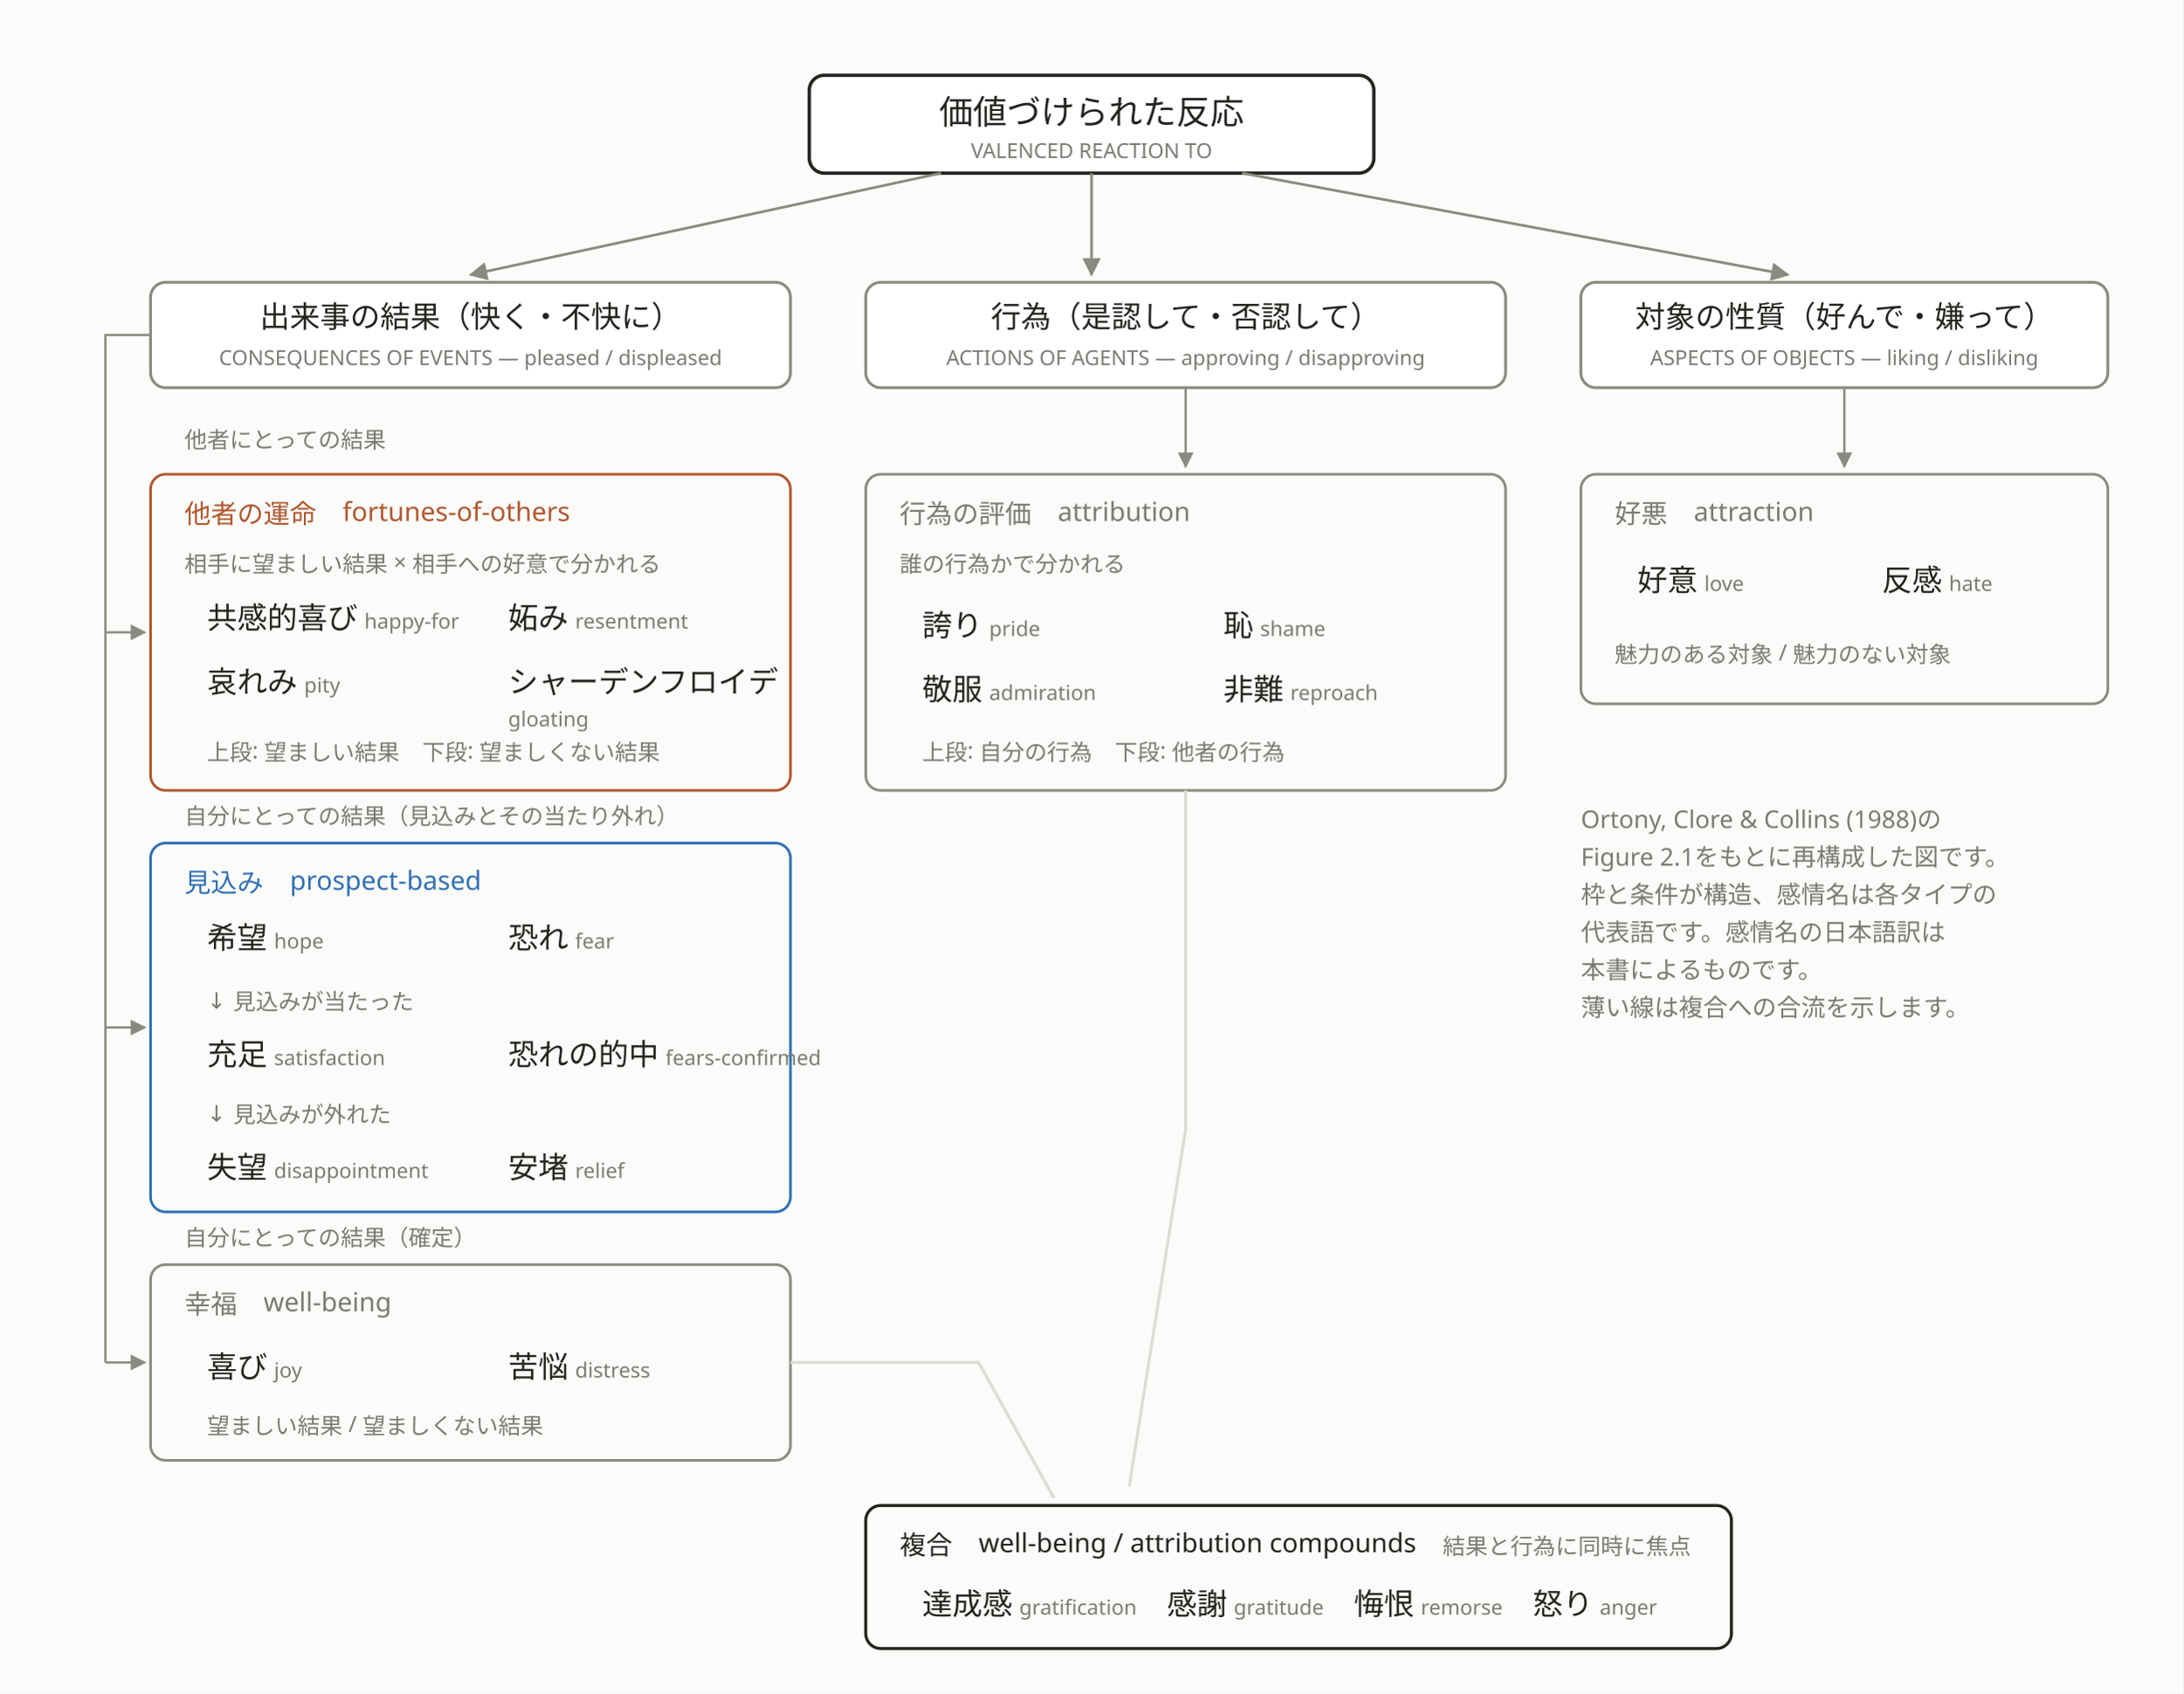
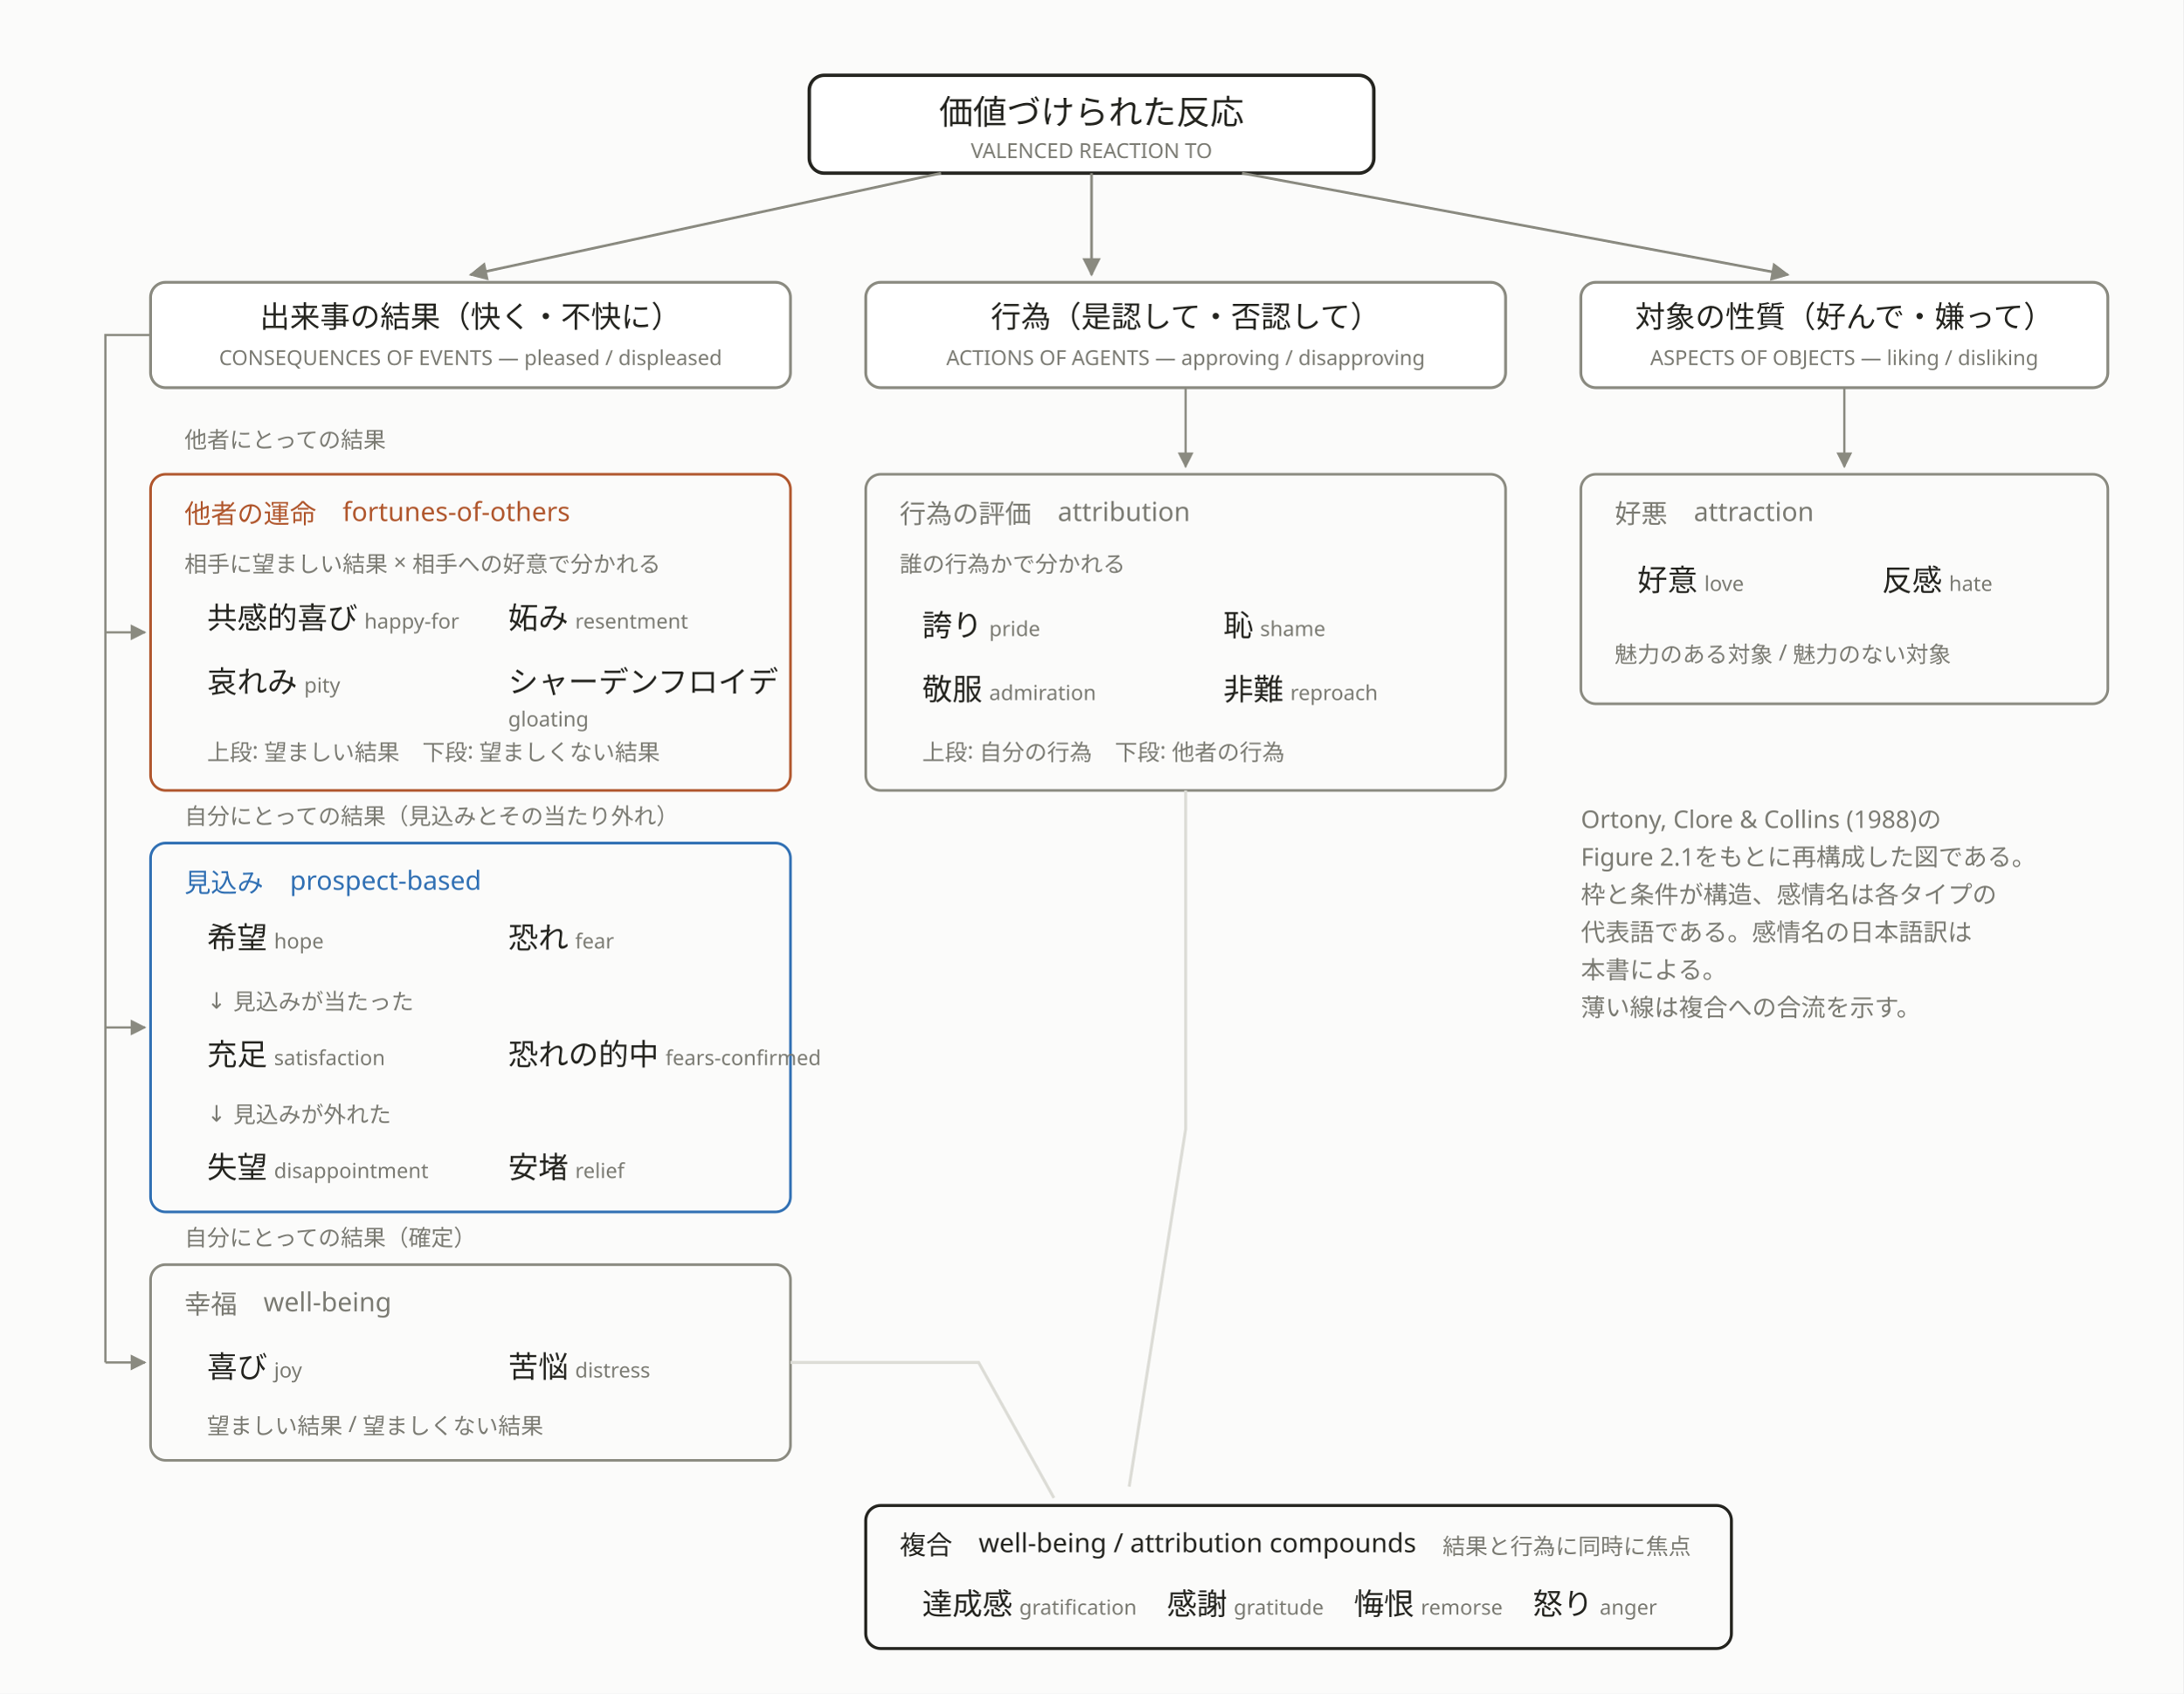
<svg xmlns="http://www.w3.org/2000/svg" width="1160" height="900" viewBox="0 0 1160 900" font-family="'Hiragino Sans','Hiragino Kaku Gothic ProN','Noto Sans JP',sans-serif">
  <rect width="1160" height="900" fill="#fbfbfa" />
  <defs>
    <marker id="arr" viewBox="0 0 10 10" refX="9" refY="5" markerWidth="7" markerHeight="7" orient="auto-start-reverse">
      <path d="M0,0 L10,5 L0,10 z" fill="#8a8a80" />
    </marker>
  </defs>
  <rect x="430" y="40" width="300" height="52" rx="8" fill="#ffffff" stroke="#24241f" stroke-width="1.8" />
  <text x="580" y="66" font-size="18" fill="#24241f" text-anchor="middle">価値づけられた反応</text>
  <text x="580" y="84" font-size="11" fill="#7a7a72" text-anchor="middle">VALENCED REACTION TO</text>
  <line x1="500" y1="92" x2="250" y2="146" stroke="#8a8a80" stroke-width="1.4" marker-end="url(#arr)" />
  <line x1="580" y1="92" x2="580" y2="146" stroke="#8a8a80" stroke-width="1.4" marker-end="url(#arr)" />
  <line x1="660" y1="92" x2="950" y2="146" stroke="#8a8a80" stroke-width="1.4" marker-end="url(#arr)" />
  <rect x="80" y="150" width="340" height="56" rx="8" fill="#ffffff" stroke="#8a8a80" stroke-width="1.5" />
  <text x="250" y="174" font-size="16" fill="#24241f" text-anchor="middle">出来事の結果（快く・不快に）</text>
  <text x="250" y="194" font-size="11" fill="#7a7a72" text-anchor="middle">CONSEQUENCES OF EVENTS — pleased / displeased</text>
  <rect x="460" y="150" width="340" height="56" rx="8" fill="#ffffff" stroke="#8a8a80" stroke-width="1.5" />
  <text x="630" y="174" font-size="16" fill="#24241f" text-anchor="middle">行為（是認して・否認して）</text>
  <text x="630" y="194" font-size="11" fill="#7a7a72" text-anchor="middle">ACTIONS OF AGENTS — approving / disapproving</text>
  <rect x="840" y="150" width="280" height="56" rx="8" fill="#ffffff" stroke="#8a8a80" stroke-width="1.5" />
  <text x="980" y="174" font-size="16" fill="#24241f" text-anchor="middle">対象の性質（好んで・嫌って）</text>
  <text x="980" y="194" font-size="11" fill="#7a7a72" text-anchor="middle">ASPECTS OF OBJECTS — liking / disliking</text>
  <path d="M80,178 L56,178 L56,724" fill="none" stroke="#8a8a80" stroke-width="1.2" />
  <line x1="56" y1="336" x2="77" y2="336" stroke="#8a8a80" stroke-width="1.2" marker-end="url(#arr)" />
  <line x1="56" y1="546" x2="77" y2="546" stroke="#8a8a80" stroke-width="1.2" marker-end="url(#arr)" />
  <line x1="56" y1="724" x2="77" y2="724" stroke="#8a8a80" stroke-width="1.2" marker-end="url(#arr)" />
  <text x="98" y="238" font-size="12" fill="#7a7a72">他者にとっての結果</text>
  <rect x="80" y="252" width="340" height="168" rx="8" fill="none" stroke="#b0562c" stroke-width="1.4" />
  <text x="98" y="278" font-size="14" fill="#b0562c">他者の運命　fortunes-of-others</text>
  <text x="98" y="304" font-size="12" fill="#7a7a72">相手に望ましい結果 × 相手への好意で分かれる</text>
  <text x="110" y="334" font-size="16" fill="#24241f">共感的喜び <tspan font-size="11" fill="#7a7a72">happy-for</tspan>
  </text>
  <text x="270" y="334" font-size="16" fill="#24241f">妬み <tspan font-size="11" fill="#7a7a72">resentment</tspan>
  </text>
  <text x="110" y="368" font-size="16" fill="#24241f">哀れみ <tspan font-size="11" fill="#7a7a72">pity</tspan>
  </text>
  <text x="270" y="368" font-size="16" fill="#24241f">シャーデンフロイデ</text>
  <text x="270" y="386" font-size="11" fill="#7a7a72">gloating</text>
  <text x="110" y="404" font-size="12" fill="#7a7a72">上段: 望ましい結果　下段: 望ましくない結果</text>
  <text x="98" y="438" font-size="12" fill="#7a7a72">自分にとっての結果（見込みとその当たり外れ）</text>
  <rect x="80" y="448" width="340" height="196" rx="8" fill="none" stroke="#2f6fb3" stroke-width="1.4" />
  <text x="98" y="474" font-size="14" fill="#2f6fb3">見込み　prospect-based</text>
  <text x="110" y="504" font-size="16" fill="#24241f">希望 <tspan font-size="11" fill="#7a7a72">hope</tspan>
  </text>
  <text x="270" y="504" font-size="16" fill="#24241f">恐れ <tspan font-size="11" fill="#7a7a72">fear</tspan>
  </text>
  <text x="110" y="536" font-size="12" fill="#7a7a72">↓ 見込みが当たった</text>
  <text x="110" y="566" font-size="16" fill="#24241f">充足 <tspan font-size="11" fill="#7a7a72">satisfaction</tspan>
  </text>
  <text x="270" y="566" font-size="16" fill="#24241f">恐れの的中 <tspan font-size="11" fill="#7a7a72">fears-confirmed</tspan>
  </text>
  <text x="110" y="596" font-size="12" fill="#7a7a72">↓ 見込みが外れた</text>
  <text x="110" y="626" font-size="16" fill="#24241f">失望 <tspan font-size="11" fill="#7a7a72">disappointment</tspan>
  </text>
  <text x="270" y="626" font-size="16" fill="#24241f">安堵 <tspan font-size="11" fill="#7a7a72">relief</tspan>
  </text>
  <text x="98" y="662" font-size="12" fill="#7a7a72">自分にとっての結果（確定）</text>
  <rect x="80" y="672" width="340" height="104" rx="8" fill="none" stroke="#8a8a80" stroke-width="1.4" />
  <text x="98" y="698" font-size="14" fill="#7a7a72">幸福　well-being</text>
  <text x="110" y="732" font-size="16" fill="#24241f">喜び <tspan font-size="11" fill="#7a7a72">joy</tspan>
  </text>
  <text x="270" y="732" font-size="16" fill="#24241f">苦悩 <tspan font-size="11" fill="#7a7a72">distress</tspan>
  </text>
  <text x="110" y="762" font-size="12" fill="#7a7a72">望ましい結果 / 望ましくない結果</text>
  <line x1="630" y1="206" x2="630" y2="248" stroke="#8a8a80" stroke-width="1.2" marker-end="url(#arr)" />
  <rect x="460" y="252" width="340" height="168" rx="8" fill="none" stroke="#8a8a80" stroke-width="1.4" />
  <text x="478" y="278" font-size="14" fill="#7a7a72">行為の評価　attribution</text>
  <text x="478" y="304" font-size="12" fill="#7a7a72">誰の行為かで分かれる</text>
  <text x="490" y="338" font-size="16" fill="#24241f">誇り <tspan font-size="11" fill="#7a7a72">pride</tspan>
  </text>
  <text x="650" y="338" font-size="16" fill="#24241f">恥 <tspan font-size="11" fill="#7a7a72">shame</tspan>
  </text>
  <text x="490" y="372" font-size="16" fill="#24241f">敬服 <tspan font-size="11" fill="#7a7a72">admiration</tspan>
  </text>
  <text x="650" y="372" font-size="16" fill="#24241f">非難 <tspan font-size="11" fill="#7a7a72">reproach</tspan>
  </text>
  <text x="490" y="404" font-size="12" fill="#7a7a72">上段: 自分の行為　下段: 他者の行為</text>
  <line x1="980" y1="206" x2="980" y2="248" stroke="#8a8a80" stroke-width="1.2" marker-end="url(#arr)" />
  <rect x="840" y="252" width="280" height="122" rx="8" fill="none" stroke="#8a8a80" stroke-width="1.4" />
  <text x="858" y="278" font-size="14" fill="#7a7a72">好悪　attraction</text>
  <text x="870" y="314" font-size="16" fill="#24241f">好意 <tspan font-size="11" fill="#7a7a72">love</tspan>
  </text>
  <text x="1000" y="314" font-size="16" fill="#24241f">反感 <tspan font-size="11" fill="#7a7a72">hate</tspan>
  </text>
  <text x="858" y="352" font-size="12" fill="#7a7a72">魅力のある対象 / 魅力のない対象</text>
  <path d="M420,724 L520,724 L560,796" fill="none" stroke="#dcdcd6" stroke-width="1.6" />
  <path d="M630,420 L630,600 L600,790" fill="none" stroke="#dcdcd6" stroke-width="1.6" />
  <rect x="460" y="800" width="460" height="76" rx="8" fill="none" stroke="#24241f" stroke-width="1.6" />
  <text x="478" y="826" font-size="14" fill="#24241f">複合　well-being / attribution compounds　<tspan font-size="12" fill="#7a7a72">結果と行為に同時に焦点</tspan>
  </text>
  <text x="490" y="858" font-size="16" fill="#24241f">達成感 <tspan font-size="11" fill="#7a7a72">gratification</tspan>　感謝 <tspan font-size="11" fill="#7a7a72">gratitude</tspan>　悔恨 <tspan font-size="11" fill="#7a7a72">remorse</tspan>　怒り <tspan font-size="11" fill="#7a7a72">anger</tspan>
  </text>
  <text x="840" y="440" font-size="13" fill="#7a7a72">Ortony, Clore &amp; Collins (1988)の</text>
-   <text x="840" y="460" font-size="13" fill="#7a7a72">Figure 2.1をもとに再構成した図です。</text>
+   <text x="840" y="460" font-size="13" fill="#7a7a72">Figure 2.1をもとに再構成した図である。</text>
  <text x="840" y="480" font-size="13" fill="#7a7a72">枠と条件が構造、感情名は各タイプの</text>
-   <text x="840" y="500" font-size="13" fill="#7a7a72">代表語です。感情名の日本語訳は</text>
-   <text x="840" y="520" font-size="13" fill="#7a7a72">本書によるものです。</text>
-   <text x="840" y="540" font-size="13" fill="#7a7a72">薄い線は複合への合流を示します。</text>
+   <text x="840" y="500" font-size="13" fill="#7a7a72">代表語である。感情名の日本語訳は</text>
+   <text x="840" y="520" font-size="13" fill="#7a7a72">本書による。</text>
+   <text x="840" y="540" font-size="13" fill="#7a7a72">薄い線は複合への合流を示す。</text>
</svg>
